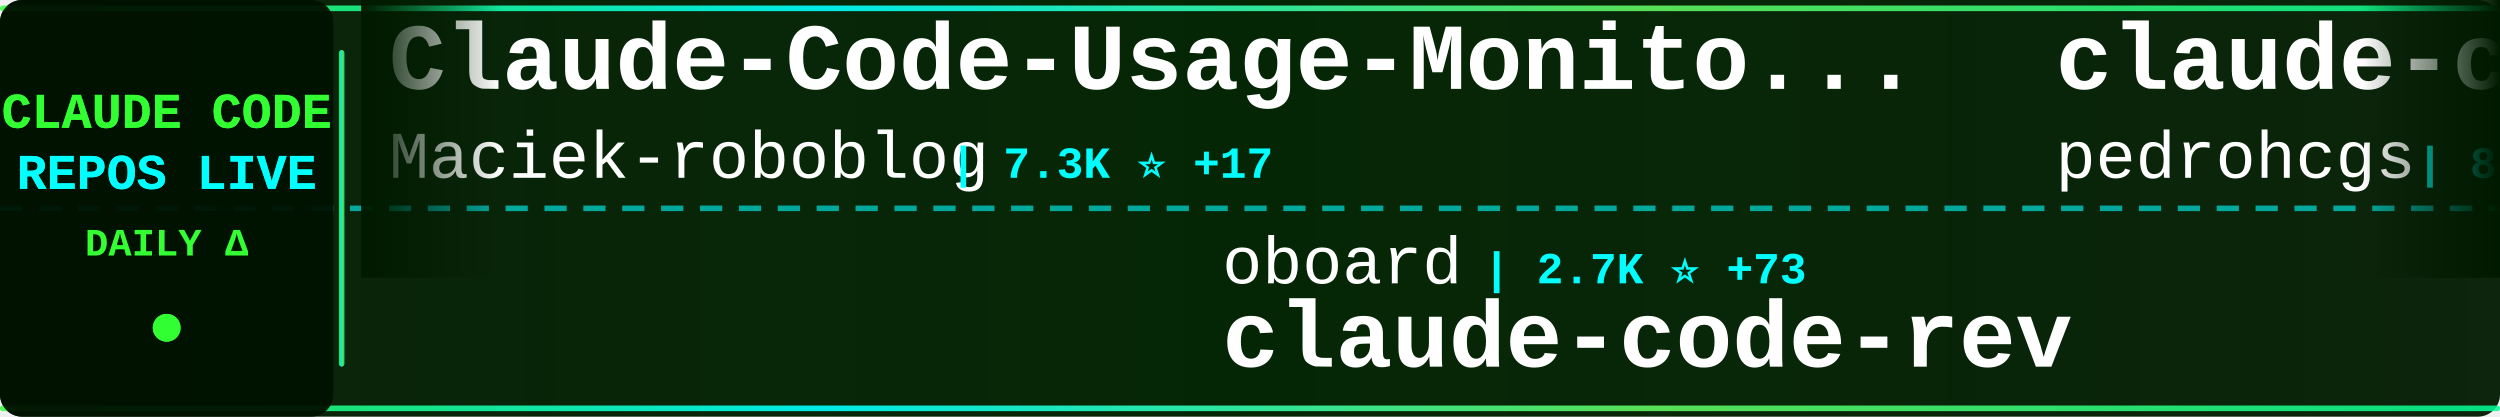
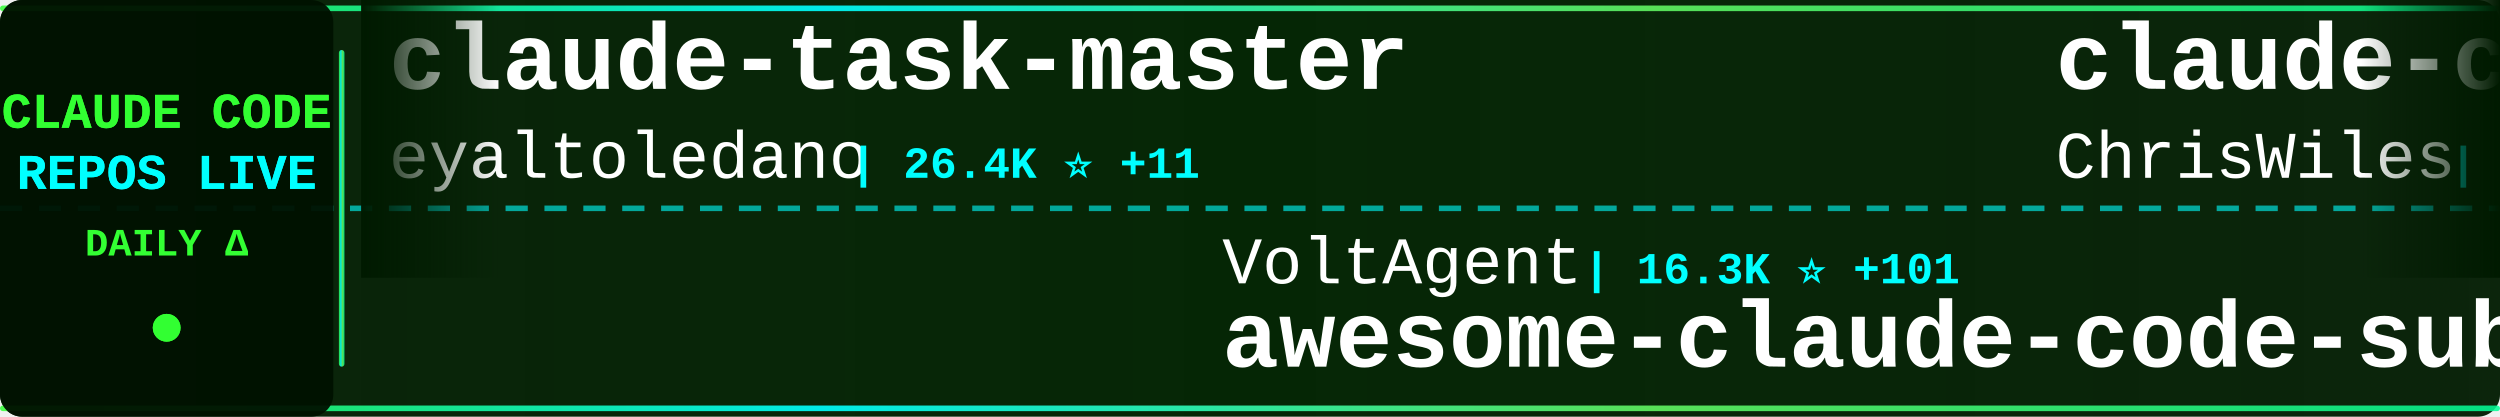
<svg xmlns="http://www.w3.org/2000/svg" width="900" height="150">
  <defs>
    <linearGradient id="tickerBg" x1="0%" y1="0%" x2="100%" y2="0%">
      <stop offset="0%" style="stop-color:#001a00;stop-opacity:0.95" />
      <stop offset="50%" style="stop-color:#002200;stop-opacity:0.98" />
      <stop offset="100%" style="stop-color:#001a00;stop-opacity:0.95" />
    </linearGradient>
    <linearGradient id="borderGrad" x1="0%" y1="0%" x2="100%" y2="0%">
      <stop offset="0%" style="stop-color:#33ff33;stop-opacity:0.85">
        <animate attributeName="stop-opacity" values="0.85;1;0.85" dur="2s" repeatCount="indefinite" />
      </stop>
      <stop offset="33%" style="stop-color:#00ffff;stop-opacity:0.9">
        <animate attributeName="stop-opacity" values="0.9;1;0.9" dur="2.2s" repeatCount="indefinite" />
      </stop>
      <stop offset="66%" style="stop-color:#66ff66;stop-opacity:0.85">
        <animate attributeName="stop-opacity" values="0.85;1;0.85" dur="1.8s" repeatCount="indefinite" />
      </stop>
      <stop offset="100%" style="stop-color:#00ff99;stop-opacity:0.85">
        <animate attributeName="stop-opacity" values="0.85;1;0.85" dur="2s" repeatCount="indefinite" />
      </stop>
    </linearGradient>
    <filter id="textGlow">
      <feGaussianBlur stdDeviation="0.1" result="coloredBlur" />
      <feMerge>
        <feMergeNode in="coloredBlur" />
        <feMergeNode in="SourceGraphic" />
      </feMerge>
    </filter>
    <filter id="metricGlow">
      <feGaussianBlur stdDeviation="0.2" result="coloredBlur" />
      <feMerge>
        <feMergeNode in="coloredBlur" />
        <feMergeNode in="SourceGraphic" />
      </feMerge>
    </filter>
    <linearGradient id="leftFade" x1="0%" y1="0%" x2="100%" y2="0%">
      <stop offset="0%" style="stop-color:#001a00;stop-opacity:1" />
      <stop offset="100%" style="stop-color:#001a00;stop-opacity:0" />
    </linearGradient>
    <linearGradient id="rightFade" x1="0%" y1="0%" x2="100%" y2="0%">
      <stop offset="0%" style="stop-color:#001a00;stop-opacity:0" />
      <stop offset="100%" style="stop-color:#001a00;stop-opacity:1" />
    </linearGradient>
  </defs>
  <rect width="900" height="150" fill="url(#tickerBg)" rx="8" />
  <rect x="0" y="2" width="900" height="2" fill="url(#borderGrad)" rx="1" />
  <rect x="0" y="146" width="900" height="2" fill="url(#borderGrad)" rx="1" />
  <line x1="0" y1="75" x2="900" y2="75" stroke="#00ffff" stroke-width="2" stroke-dasharray="8 6" opacity="0.6" />
  <rect x="0" y="0" width="120" height="150" fill="#001100" opacity="0.95" rx="8" />
  <text x="60" y="46" font-family="'Courier New', monospace" font-size="18" font-weight="bold" fill="#33ff33" text-anchor="middle" filter="url(#textGlow)">
    CLAUDE CODE
  </text>
  <text x="60" y="68" font-family="'Courier New', monospace" font-size="18" font-weight="bold" fill="#00ffff" text-anchor="middle" filter="url(#textGlow)">
    REPOS LIVE
  </text>
  <text x="60" y="92" font-family="'Courier New', monospace" font-size="14" font-weight="bold" fill="#33ff33" text-anchor="middle">
    DAILY Δ
  </text>
  <circle cx="60" cy="118" r="5" fill="#33ff33" filter="url(#metricGlow)">
    <animate attributeName="r" values="4;6;4" dur="1.5s" repeatCount="indefinite" />
    <animate attributeName="opacity" values="0.6;1;0.6" dur="1.5s" repeatCount="indefinite" />
  </circle>
  <rect x="122" y="18" width="2" height="114" fill="url(#borderGrad)" rx="1" />
  <clipPath id="tickerClip">
    <rect x="130" y="0" width="770" height="150" />
  </clipPath>
  <g clip-path="url(#tickerClip)">
    <g id="tickerItems">
      <animateTransform attributeName="transform" attributeType="XML" type="translate" from="0 0" to="-3000 0" dur="54s" repeatCount="indefinite" />
      <g transform="translate(0, 0)">
-         <text x="140" y="32" font-family="'Courier New', monospace" font-size="34" font-weight="bold" fill="#ffffff">Claude-Code-Usage-Monito...</text>
-         <text x="140" y="64" font-family="'Courier New', monospace" font-size="24" font-weight="normal" fill="#ffffff" opacity="1.0">Maciek-roboblog</text>
-         <text x="342" y="64" font-family="'Courier New', monospace" font-size="16" font-weight="bold" fill="#00ffff"> | 7.3K ⭐ +17</text>
+         <text x="140" y="32" font-family="'Courier New', monospace" font-size="34" font-weight="bold" fill="#ffffff">claude-task-master</text>
+         <text x="140" y="64" font-family="'Courier New', monospace" font-size="24" font-weight="normal" fill="#ffffff" opacity="1.0">eyaltoledano</text>
+         <text x="306" y="64" font-family="'Courier New', monospace" font-size="16" font-weight="bold" fill="#00ffff"> | 26.4K ⭐ +11</text>
      </g>
      <g transform="translate(300, 0)">
-         <text x="140" y="102" font-family="'Courier New', monospace" font-size="24" font-weight="normal" fill="#ffffff" opacity="1.0">oboard</text>
-         <text x="234" y="102" font-family="'Courier New', monospace" font-size="16" font-weight="bold" fill="#00ffff"> | 2.7K ⭐ +73</text>
-         <text x="140" y="132" font-family="'Courier New', monospace" font-size="34" font-weight="bold" fill="#ffffff">claude-code-rev</text>
+         <text x="140" y="102" font-family="'Courier New', monospace" font-size="24" font-weight="normal" fill="#ffffff" opacity="1.0">VoltAgent</text>
+         <text x="270" y="102" font-family="'Courier New', monospace" font-size="16" font-weight="bold" fill="#00ffff"> | 16.3K ⭐ +101</text>
+         <text x="140" y="132" font-family="'Courier New', monospace" font-size="34" font-weight="bold" fill="#ffffff">awesome-claude-code-suba...</text>
      </g>
      <g transform="translate(600, 0)">
-         <text x="140" y="32" font-family="'Courier New', monospace" font-size="34" font-weight="bold" fill="#ffffff">claude-code-my-workflow</text>
-         <text x="140" y="64" font-family="'Courier New', monospace" font-size="24" font-weight="normal" fill="#ffffff" opacity="1.0">pedrohcgs</text>
-         <text x="270" y="64" font-family="'Courier New', monospace" font-size="16" font-weight="bold" fill="#00ffff"> | 840 ⭐ +7</text>
+         <text x="140" y="32" font-family="'Courier New', monospace" font-size="34" font-weight="bold" fill="#ffffff">claude-code-showcase</text>
+         <text x="140" y="64" font-family="'Courier New', monospace" font-size="24" font-weight="normal" fill="#ffffff" opacity="1.0">ChrisWiles</text>
+         <text x="282" y="64" font-family="'Courier New', monospace" font-size="16" font-weight="bold" fill="#00ffff"> | 5.7K ⭐ +11</text>
      </g>
      <g transform="translate(900, 0)">
-         <text x="140" y="102" font-family="'Courier New', monospace" font-size="24" font-weight="normal" fill="#ffffff" opacity="1.0">AprilNEA</text>
-         <text x="258" y="102" font-family="'Courier New', monospace" font-size="16" font-weight="bold" fill="#00ffff"> | 356 ⭐ +9</text>
-         <text x="140" y="132" font-family="'Courier New', monospace" font-size="34" font-weight="bold" fill="#ffffff">claude-code-source</text>
+         <text x="140" y="102" font-family="'Courier New', monospace" font-size="24" font-weight="normal" fill="#ffffff" opacity="1.0">guanshan</text>
+         <text x="258" y="102" font-family="'Courier New', monospace" font-size="16" font-weight="bold" fill="#00ffff"> | 52 ⭐ +1</text>
+         <text x="140" y="132" font-family="'Courier New', monospace" font-size="34" font-weight="bold" fill="#ffffff">ClaudeCode</text>
      </g>
      <g transform="translate(1200, 0)">
-         <text x="140" y="32" font-family="'Courier New', monospace" font-size="34" font-weight="bold" fill="#ffffff">claude-code-security-rev...</text>
-         <text x="140" y="64" font-family="'Courier New', monospace" font-size="24" font-weight="normal" fill="#ffffff" opacity="1.0">anthropics</text>
-         <text x="282" y="64" font-family="'Courier New', monospace" font-size="16" font-weight="bold" fill="#00ffff"> | 4.1K ⭐ +3</text>
+         <text x="140" y="32" font-family="'Courier New', monospace" font-size="34" font-weight="bold" fill="#ffffff">claude-code-guide</text>
+         <text x="140" y="64" font-family="'Courier New', monospace" font-size="24" font-weight="normal" fill="#ffffff" opacity="1.0">zebbern</text>
+         <text x="246" y="64" font-family="'Courier New', monospace" font-size="16" font-weight="bold" fill="#00ffff"> | 3.9K ⭐ +15</text>
      </g>
      <g transform="translate(1500, 0)">
-         <text x="140" y="102" font-family="'Courier New', monospace" font-size="24" font-weight="normal" fill="#ffffff" opacity="1.0">anthropics</text>
-         <text x="282" y="102" font-family="'Courier New', monospace" font-size="16" font-weight="bold" fill="#00ffff"> | 783 ⭐ +2</text>
-         <text x="140" y="132" font-family="'Courier New', monospace" font-size="34" font-weight="bold" fill="#ffffff">claude-code-base-action</text>
+         <text x="140" y="102" font-family="'Courier New', monospace" font-size="24" font-weight="normal" fill="#ffffff" opacity="1.0">ChinaSiro</text>
+         <text x="270" y="102" font-family="'Courier New', monospace" font-size="16" font-weight="bold" fill="#00ffff"> | 8.5K ⭐ +80</text>
+         <text x="140" y="132" font-family="'Courier New', monospace" font-size="34" font-weight="bold" fill="#ffffff">claude-code-sourcemap</text>
      </g>
      <g transform="translate(1800, 0)">
-         <text x="140" y="32" font-family="'Courier New', monospace" font-size="34" font-weight="bold" fill="#ffffff">claude_code_bridge</text>
-         <text x="140" y="64" font-family="'Courier New', monospace" font-size="24" font-weight="normal" fill="#ffffff" opacity="1.0">bfly123</text>
-         <text x="246" y="64" font-family="'Courier New', monospace" font-size="16" font-weight="bold" fill="#00ffff"> | 2.1K ⭐ +14</text>
+         <text x="140" y="32" font-family="'Courier New', monospace" font-size="34" font-weight="bold" fill="#ffffff">claude-code-workflows</text>
+         <text x="140" y="64" font-family="'Courier New', monospace" font-size="24" font-weight="normal" fill="#ffffff" opacity="1.0">OneRedOak</text>
+         <text x="270" y="64" font-family="'Courier New', monospace" font-size="16" font-weight="bold" fill="#00ffff"> | 3.8K ⭐ +3</text>
      </g>
      <g transform="translate(2100, 0)">
-         <text x="140" y="102" font-family="'Courier New', monospace" font-size="24" font-weight="normal" fill="#ffffff" opacity="1.0">ghuntley</text>
-         <text x="258" y="102" font-family="'Courier New', monospace" font-size="16" font-weight="bold" fill="#00ffff"> | 963 ⭐ +1</text>
-         <text x="140" y="132" font-family="'Courier New', monospace" font-size="34" font-weight="bold" fill="#ffffff">claude-code-source-code-...</text>
+         <text x="140" y="102" font-family="'Courier New', monospace" font-size="24" font-weight="normal" fill="#ffffff" opacity="1.0">lorryjovens-hub</text>
+         <text x="342" y="102" font-family="'Courier New', monospace" font-size="16" font-weight="bold" fill="#00ffff"> | 1.1K ⭐ +66</text>
+         <text x="140" y="132" font-family="'Courier New', monospace" font-size="34" font-weight="bold" fill="#ffffff">claude-code-rust</text>
      </g>
      <g transform="translate(2400, 0)">
-         <text x="140" y="32" font-family="'Courier New', monospace" font-size="34" font-weight="bold" fill="#ffffff">oh-my-claudecode</text>
-         <text x="140" y="64" font-family="'Courier New', monospace" font-size="24" font-weight="normal" fill="#ffffff" opacity="1.0">Yeachan-Heo</text>
-         <text x="294" y="64" font-family="'Courier New', monospace" font-size="16" font-weight="bold" fill="#00ffff"> | 24.0K ⭐ +710</text>
+         <text x="140" y="32" font-family="'Courier New', monospace" font-size="34" font-weight="bold" fill="#ffffff">Claude-Code-x-OpenClaw-G...</text>
+         <text x="140" y="64" font-family="'Courier New', monospace" font-size="24" font-weight="normal" fill="#ffffff" opacity="1.0">KimYx0207</text>
+         <text x="270" y="64" font-family="'Courier New', monospace" font-size="16" font-weight="bold" fill="#00ffff"> | 3.0K ⭐ +29</text>
      </g>
      <g transform="translate(2700, 0)">
-         <text x="140" y="102" font-family="'Courier New', monospace" font-size="24" font-weight="normal" fill="#ffffff" opacity="1.0">Windy3f3f3f3f</text>
-         <text x="318" y="102" font-family="'Courier New', monospace" font-size="16" font-weight="bold" fill="#00ffff"> | 1.5K ⭐ +61</text>
-         <text x="140" y="132" font-family="'Courier New', monospace" font-size="34" font-weight="bold" fill="#ffffff">how-claude-code-works</text>
+         <text x="140" y="102" font-family="'Courier New', monospace" font-size="24" font-weight="normal" fill="#ffffff" opacity="1.0">Yuyz0112</text>
+         <text x="258" y="102" font-family="'Courier New', monospace" font-size="16" font-weight="bold" fill="#00ffff"> | 2.3K ⭐</text>
+         <text x="140" y="132" font-family="'Courier New', monospace" font-size="34" font-weight="bold" fill="#ffffff">claude-code-reverse</text>
      </g>
      <g transform="translate(3000, 0)">
-         <text x="140" y="32" font-family="'Courier New', monospace" font-size="34" font-weight="bold" fill="#ffffff">Claude-Code-Usage-Monito...</text>
-         <text x="140" y="64" font-family="'Courier New', monospace" font-size="24" font-weight="normal" fill="#ffffff" opacity="1.0">Maciek-roboblog</text>
-         <text x="342" y="64" font-family="'Courier New', monospace" font-size="16" font-weight="bold" fill="#00ffff"> | 7.3K ⭐ +17</text>
+         <text x="140" y="32" font-family="'Courier New', monospace" font-size="34" font-weight="bold" fill="#ffffff">claude-task-master</text>
+         <text x="140" y="64" font-family="'Courier New', monospace" font-size="24" font-weight="normal" fill="#ffffff" opacity="1.0">eyaltoledano</text>
+         <text x="306" y="64" font-family="'Courier New', monospace" font-size="16" font-weight="bold" fill="#00ffff"> | 26.4K ⭐ +11</text>
      </g>
      <g transform="translate(3300, 0)">
-         <text x="140" y="102" font-family="'Courier New', monospace" font-size="24" font-weight="normal" fill="#ffffff" opacity="1.0">oboard</text>
-         <text x="234" y="102" font-family="'Courier New', monospace" font-size="16" font-weight="bold" fill="#00ffff"> | 2.7K ⭐ +73</text>
-         <text x="140" y="132" font-family="'Courier New', monospace" font-size="34" font-weight="bold" fill="#ffffff">claude-code-rev</text>
+         <text x="140" y="102" font-family="'Courier New', monospace" font-size="24" font-weight="normal" fill="#ffffff" opacity="1.0">VoltAgent</text>
+         <text x="270" y="102" font-family="'Courier New', monospace" font-size="16" font-weight="bold" fill="#00ffff"> | 16.3K ⭐ +101</text>
+         <text x="140" y="132" font-family="'Courier New', monospace" font-size="34" font-weight="bold" fill="#ffffff">awesome-claude-code-suba...</text>
      </g>
      <g transform="translate(3600, 0)">
-         <text x="140" y="32" font-family="'Courier New', monospace" font-size="34" font-weight="bold" fill="#ffffff">claude-code-my-workflow</text>
-         <text x="140" y="64" font-family="'Courier New', monospace" font-size="24" font-weight="normal" fill="#ffffff" opacity="1.0">pedrohcgs</text>
-         <text x="270" y="64" font-family="'Courier New', monospace" font-size="16" font-weight="bold" fill="#00ffff"> | 840 ⭐ +7</text>
+         <text x="140" y="32" font-family="'Courier New', monospace" font-size="34" font-weight="bold" fill="#ffffff">claude-code-showcase</text>
+         <text x="140" y="64" font-family="'Courier New', monospace" font-size="24" font-weight="normal" fill="#ffffff" opacity="1.0">ChrisWiles</text>
+         <text x="282" y="64" font-family="'Courier New', monospace" font-size="16" font-weight="bold" fill="#00ffff"> | 5.7K ⭐ +11</text>
      </g>
      <g transform="translate(3900, 0)">
-         <text x="140" y="102" font-family="'Courier New', monospace" font-size="24" font-weight="normal" fill="#ffffff" opacity="1.0">AprilNEA</text>
-         <text x="258" y="102" font-family="'Courier New', monospace" font-size="16" font-weight="bold" fill="#00ffff"> | 356 ⭐ +9</text>
-         <text x="140" y="132" font-family="'Courier New', monospace" font-size="34" font-weight="bold" fill="#ffffff">claude-code-source</text>
+         <text x="140" y="102" font-family="'Courier New', monospace" font-size="24" font-weight="normal" fill="#ffffff" opacity="1.0">guanshan</text>
+         <text x="258" y="102" font-family="'Courier New', monospace" font-size="16" font-weight="bold" fill="#00ffff"> | 52 ⭐ +1</text>
+         <text x="140" y="132" font-family="'Courier New', monospace" font-size="34" font-weight="bold" fill="#ffffff">ClaudeCode</text>
      </g>
    </g>
  </g>
  <rect x="130" y="0" width="50" height="100" fill="url(#leftFade)" />
  <rect x="850" y="0" width="50" height="100" fill="url(#rightFade)" />
</svg>
